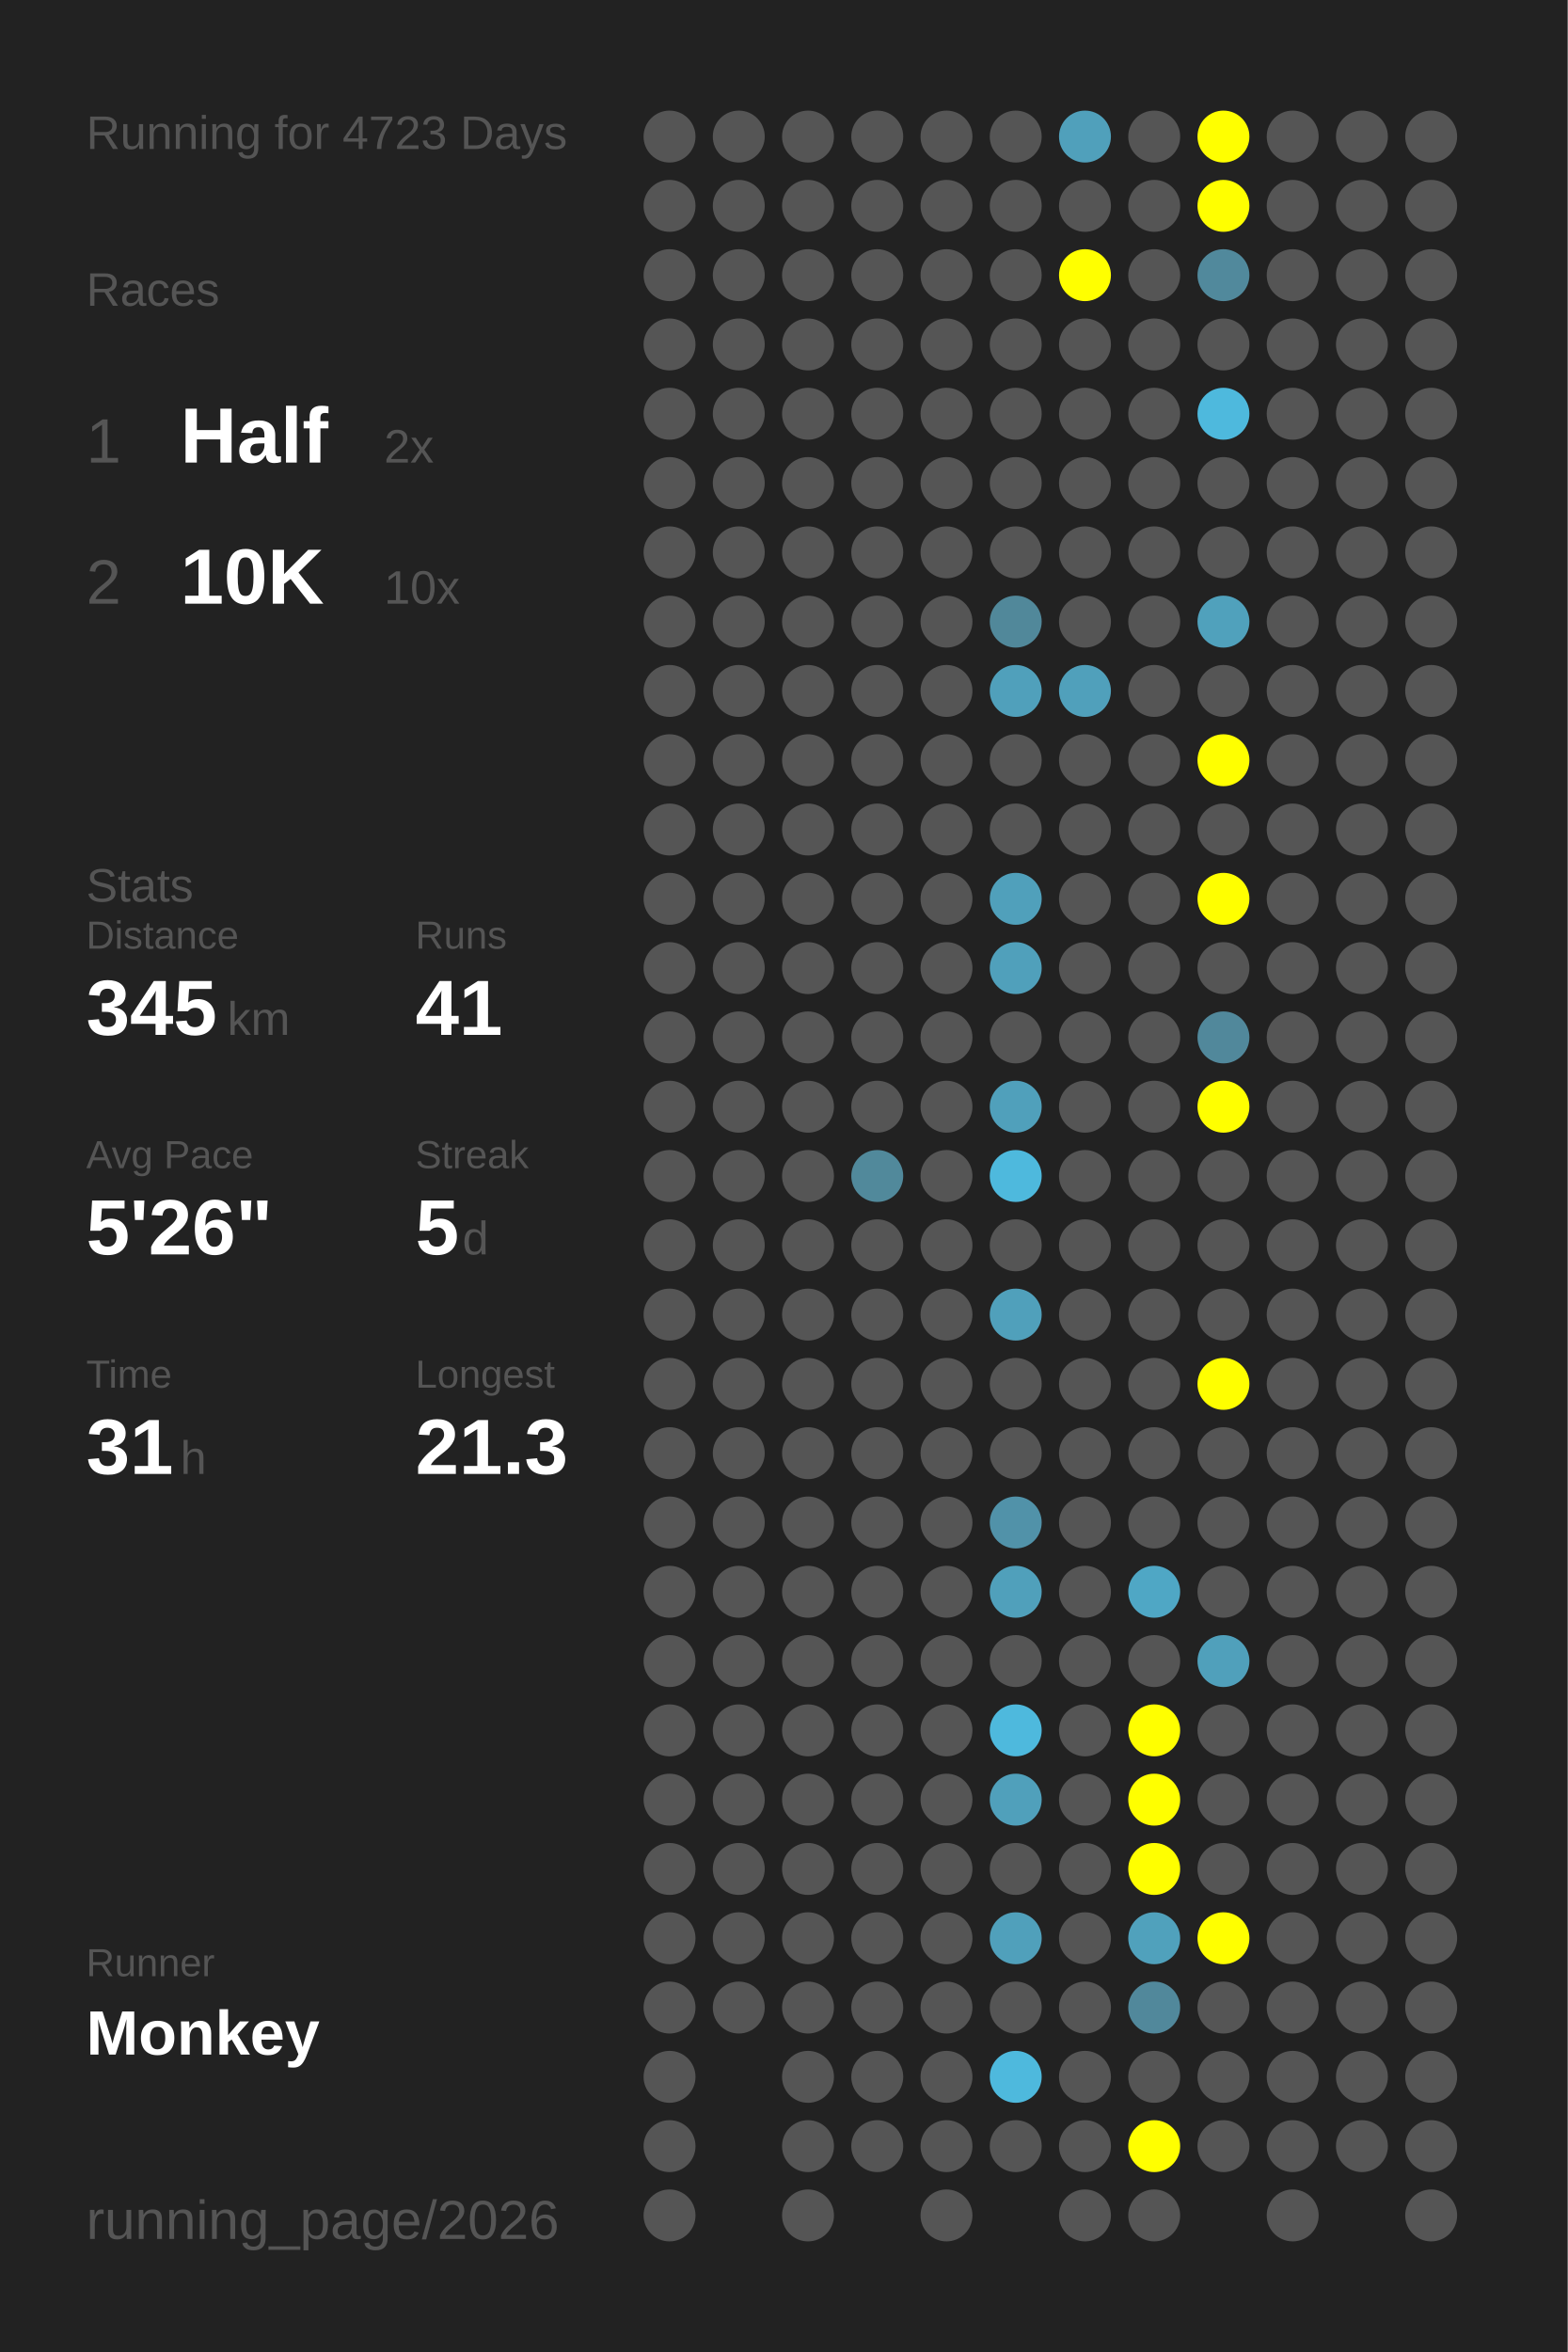
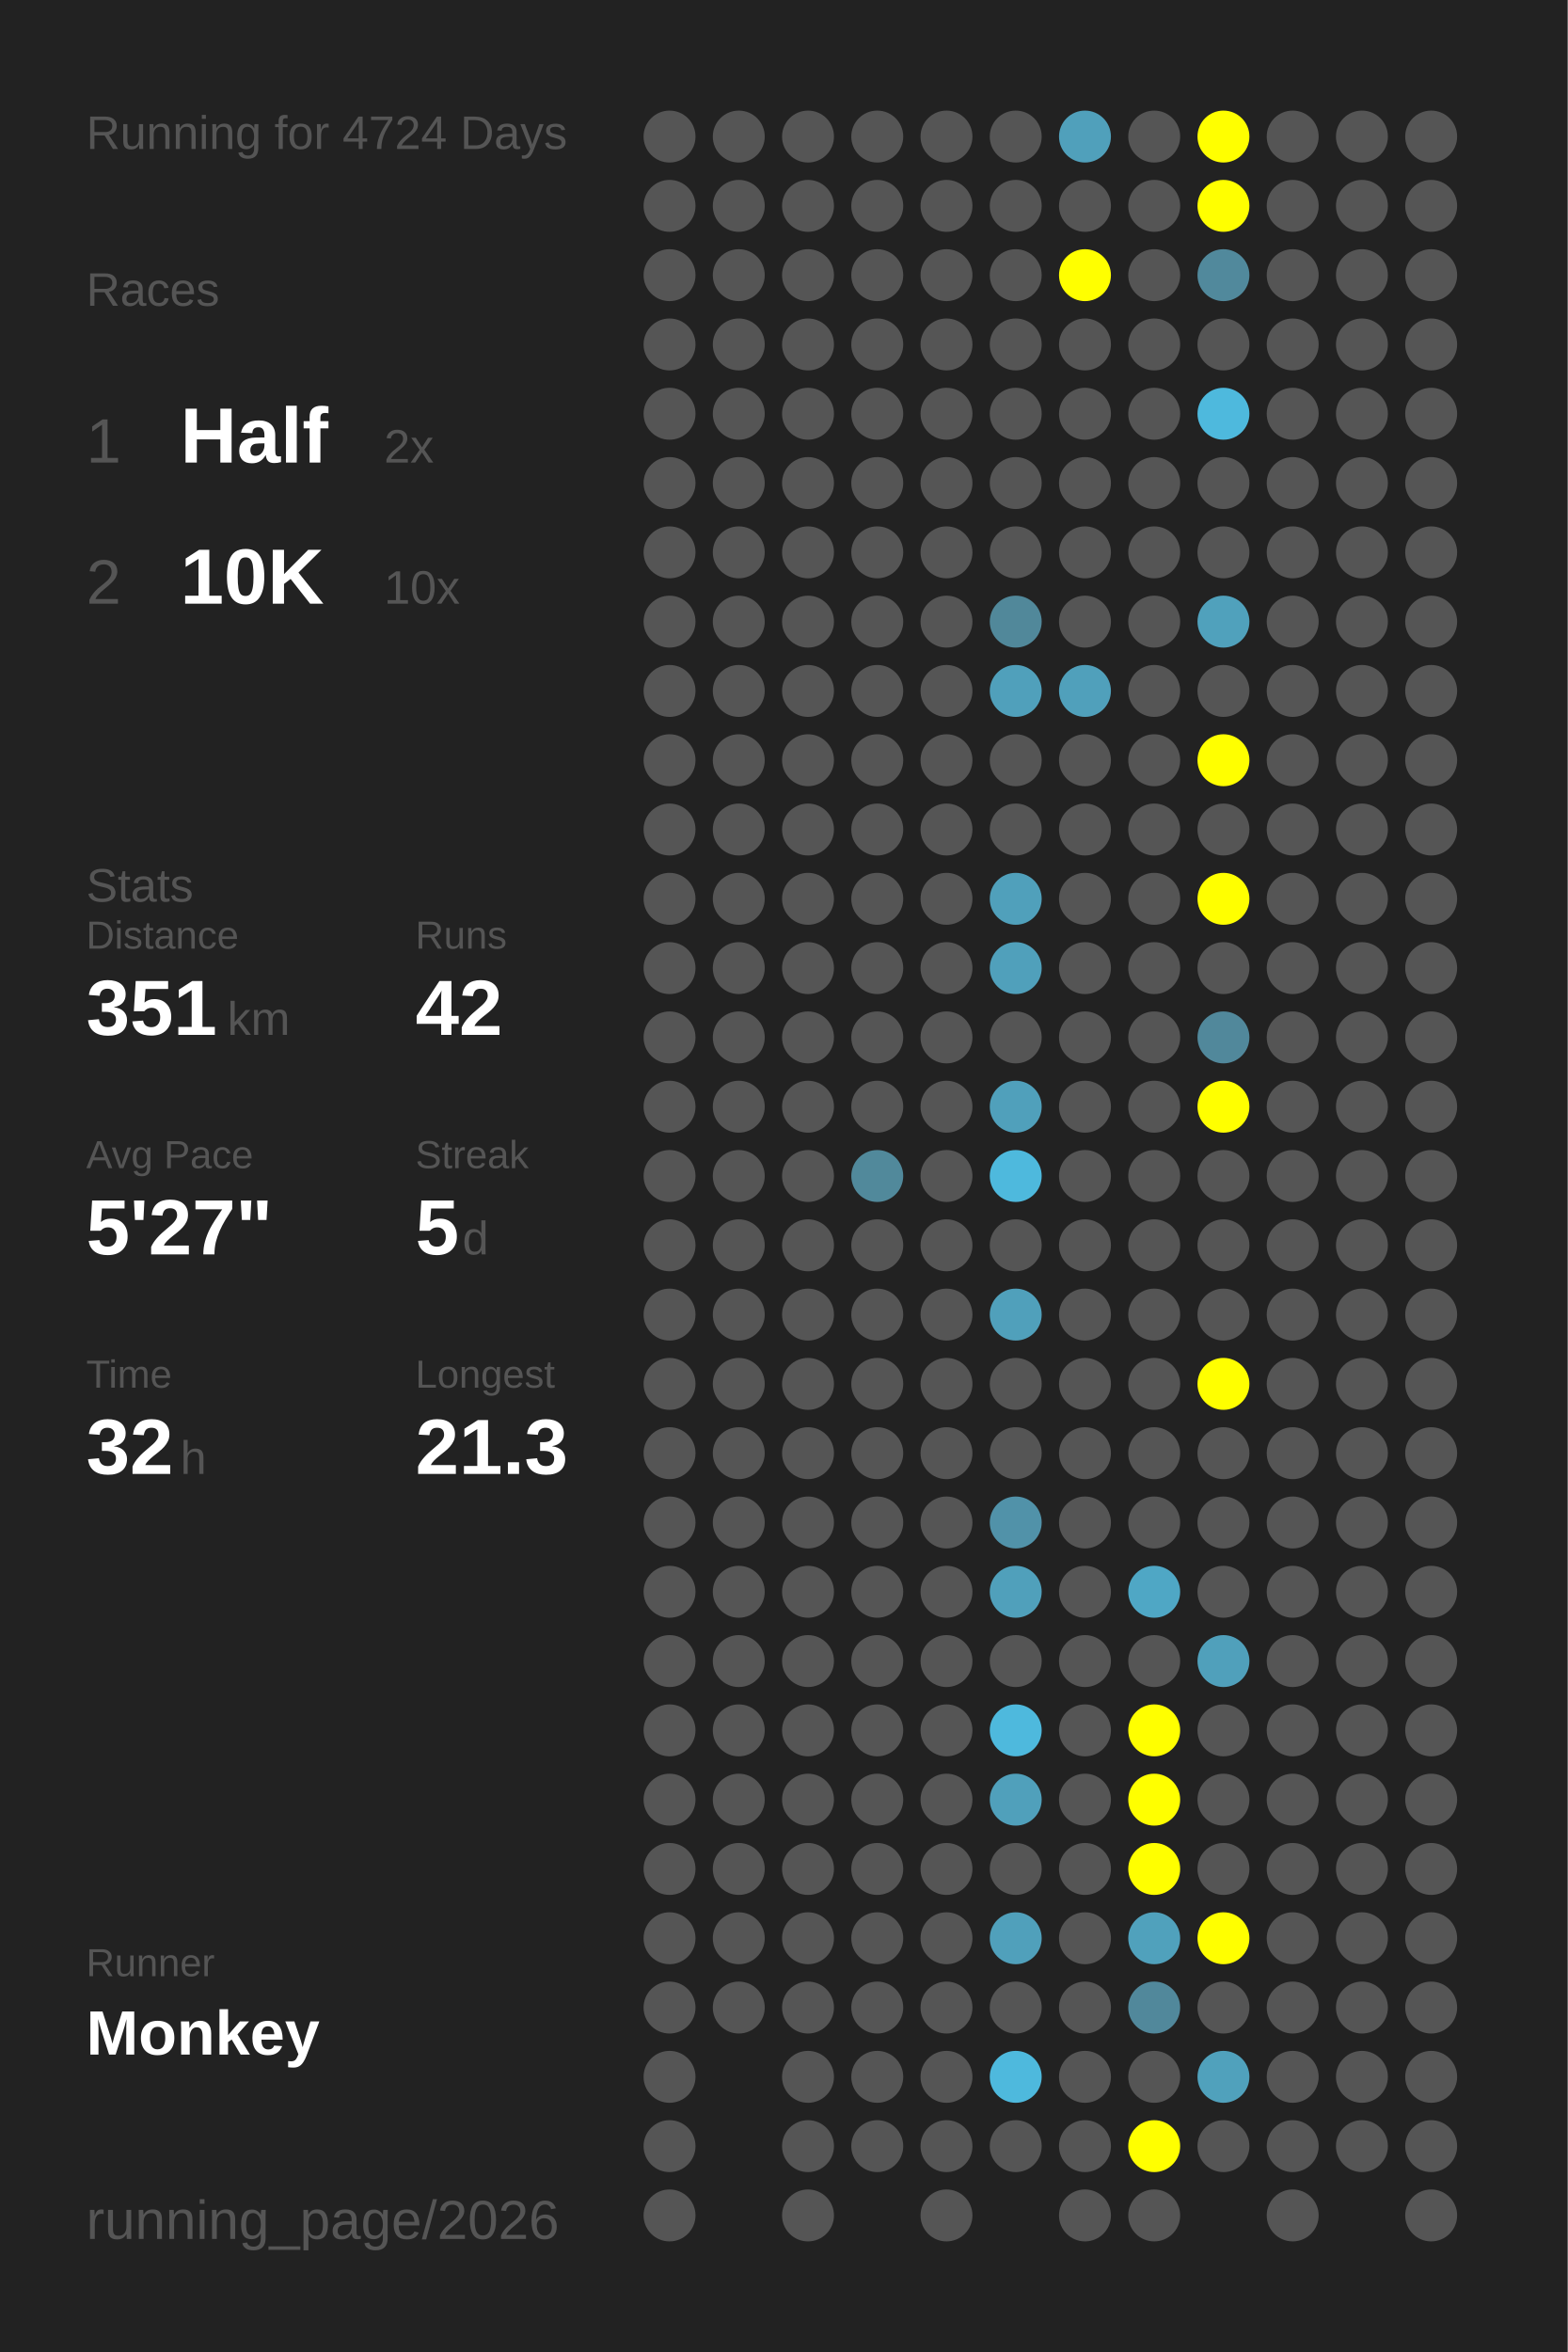
<svg xmlns="http://www.w3.org/2000/svg" baseProfile="full" height="300mm" version="1.1" viewBox="0,0,200,300" width="200mm">
  <defs />
  <rect fill="#222222" height="300" width="200" x="0" y="0" />
-   <text fill="#555555" style="font-size:6px; font-family:Arial;" x="11" y="19">Running for 4723 Days</text>
+   <text fill="#555555" style="font-size:6px; font-family:Arial;" x="11" y="19">Running for 4724 Days</text>
  <text fill="#555555" style="font-size:6px; font-family:Arial;" x="11" y="39">Races</text>
  <text fill="#555555" style="font-size:8px; font-family:Arial;" x="11" y="59">1</text>
  <text fill="#FFFFFF" style="font-size:10px; font-family:Arial; font-weight:bold;" x="23" y="59">Half</text>
  <text fill="#555555" style="font-size:6px; font-family:Arial;" x="49" y="59">2x</text>
  <text fill="#555555" style="font-size:8px; font-family:Arial;" x="11" y="77">2</text>
  <text fill="#FFFFFF" style="font-size:10px; font-family:Arial; font-weight:bold;" x="23" y="77">10K</text>
  <text fill="#555555" style="font-size:6px; font-family:Arial;" x="49" y="77">10x</text>
  <text fill="#555555" style="font-size:6px; font-family:Arial;" x="11" y="115">Stats</text>
  <text fill="#555555" style="font-size:5px; font-family:Arial;" x="11" y="121">Distance</text>
-   <text fill="#FFFFFF" style="font-size:10px; font-family:Arial; font-weight:bold;" x="11" y="132">345</text>
+   <text fill="#FFFFFF" style="font-size:10px; font-family:Arial; font-weight:bold;" x="11" y="132">351</text>
  <text fill="#555555" style="font-size:6px; font-family:Arial;" x="29" y="132">km</text>
  <text fill="#555555" style="font-size:5px; font-family:Arial;" x="53" y="121">Runs</text>
-   <text fill="#FFFFFF" style="font-size:10px; font-family:Arial; font-weight:bold;" x="53" y="132">41</text>
+   <text fill="#FFFFFF" style="font-size:10px; font-family:Arial; font-weight:bold;" x="53" y="132">42</text>
  <text fill="#555555" style="font-size:5px; font-family:Arial;" x="11" y="149">Avg Pace</text>
-   <text fill="#FFFFFF" style="font-size:10px; font-family:Arial; font-weight:bold;" x="11" y="160">5'26"</text>
+   <text fill="#FFFFFF" style="font-size:10px; font-family:Arial; font-weight:bold;" x="11" y="160">5'27"</text>
  <text fill="#555555" style="font-size:5px; font-family:Arial;" x="53" y="149">Streak</text>
  <text fill="#FFFFFF" style="font-size:10px; font-family:Arial; font-weight:bold;" x="53" y="160">5</text>
  <text fill="#555555" style="font-size:6px; font-family:Arial;" x="59" y="160">d</text>
  <text fill="#555555" style="font-size:5px; font-family:Arial;" x="11" y="177">Time</text>
-   <text fill="#FFFFFF" style="font-size:10px; font-family:Arial; font-weight:bold;" x="11" y="188">31</text>
+   <text fill="#FFFFFF" style="font-size:10px; font-family:Arial; font-weight:bold;" x="11" y="188">32</text>
  <text fill="#555555" style="font-size:6px; font-family:Arial;" x="23" y="188">h</text>
  <text fill="#555555" style="font-size:5px; font-family:Arial;" x="53" y="177">Longest</text>
  <text fill="#FFFFFF" style="font-size:10px; font-family:Arial; font-weight:bold;" x="53" y="188">21.3</text>
  <text fill="#555555" style="font-size:5px; font-family:Arial;" x="11" y="252.065">Runner</text>
  <text fill="#FFFFFF" style="font-size:8px; font-family:Arial; font-weight:bold;" x="11" y="262.065">Monkey</text>
  <text fill="#555555" style="font-size:7px; font-family:Arial;" x="11" y="285.581">running_page/2026</text>
  <circle cx="85.417" cy="17.419" fill="#555555" r="3.312" />
  <circle cx="85.417" cy="26.258" fill="#555555" r="3.312" />
  <circle cx="85.417" cy="35.097" fill="#555555" r="3.312" />
  <circle cx="85.417" cy="43.935" fill="#555555" r="3.312" />
  <circle cx="85.417" cy="52.774" fill="#555555" r="3.312" />
  <circle cx="85.417" cy="61.613" fill="#555555" r="3.312" />
  <circle cx="85.417" cy="70.452" fill="#555555" r="3.312" />
  <circle cx="85.417" cy="79.29" fill="#555555" r="3.312" />
  <circle cx="85.417" cy="88.129" fill="#555555" r="3.312" />
  <circle cx="85.417" cy="96.968" fill="#555555" r="3.312" />
  <circle cx="85.417" cy="105.806" fill="#555555" r="3.312" />
  <circle cx="85.417" cy="114.645" fill="#555555" r="3.312" />
  <circle cx="85.417" cy="123.484" fill="#555555" r="3.312" />
  <circle cx="85.417" cy="132.323" fill="#555555" r="3.312" />
  <circle cx="85.417" cy="141.161" fill="#555555" r="3.312" />
  <circle cx="85.417" cy="150" fill="#555555" r="3.312" />
  <circle cx="85.417" cy="158.839" fill="#555555" r="3.312" />
  <circle cx="85.417" cy="167.677" fill="#555555" r="3.312" />
  <circle cx="85.417" cy="176.516" fill="#555555" r="3.312" />
  <circle cx="85.417" cy="185.355" fill="#555555" r="3.312" />
  <circle cx="85.417" cy="194.194" fill="#555555" r="3.312" />
  <circle cx="85.417" cy="203.032" fill="#555555" r="3.312" />
  <circle cx="85.417" cy="211.871" fill="#555555" r="3.312" />
  <circle cx="85.417" cy="220.71" fill="#555555" r="3.312" />
  <circle cx="85.417" cy="229.548" fill="#555555" r="3.312" />
  <circle cx="85.417" cy="238.387" fill="#555555" r="3.312" />
  <circle cx="85.417" cy="247.226" fill="#555555" r="3.312" />
  <circle cx="85.417" cy="256.065" fill="#555555" r="3.312" />
  <circle cx="85.417" cy="264.903" fill="#555555" r="3.312" />
  <circle cx="85.417" cy="273.742" fill="#555555" r="3.312" />
  <circle cx="85.417" cy="282.581" fill="#555555" r="3.312" />
  <circle cx="94.25" cy="17.419" fill="#555555" r="3.312" />
  <circle cx="94.25" cy="26.258" fill="#555555" r="3.312" />
  <circle cx="94.25" cy="35.097" fill="#555555" r="3.312" />
  <circle cx="94.25" cy="43.935" fill="#555555" r="3.312" />
  <circle cx="94.25" cy="52.774" fill="#555555" r="3.312" />
  <circle cx="94.25" cy="61.613" fill="#555555" r="3.312" />
  <circle cx="94.25" cy="70.452" fill="#555555" r="3.312" />
  <circle cx="94.25" cy="79.29" fill="#555555" r="3.312" />
  <circle cx="94.25" cy="88.129" fill="#555555" r="3.312" />
  <circle cx="94.25" cy="96.968" fill="#555555" r="3.312" />
  <circle cx="94.25" cy="105.806" fill="#555555" r="3.312" />
  <circle cx="94.25" cy="114.645" fill="#555555" r="3.312" />
  <circle cx="94.25" cy="123.484" fill="#555555" r="3.312" />
  <circle cx="94.25" cy="132.323" fill="#555555" r="3.312" />
  <circle cx="94.25" cy="141.161" fill="#555555" r="3.312" />
  <circle cx="94.25" cy="150" fill="#555555" r="3.312" />
  <circle cx="94.25" cy="158.839" fill="#555555" r="3.312" />
  <circle cx="94.25" cy="167.677" fill="#555555" r="3.312" />
  <circle cx="94.25" cy="176.516" fill="#555555" r="3.312" />
  <circle cx="94.25" cy="185.355" fill="#555555" r="3.312" />
  <circle cx="94.25" cy="194.194" fill="#555555" r="3.312" />
  <circle cx="94.25" cy="203.032" fill="#555555" r="3.312" />
  <circle cx="94.25" cy="211.871" fill="#555555" r="3.312" />
  <circle cx="94.25" cy="220.71" fill="#555555" r="3.312" />
  <circle cx="94.25" cy="229.548" fill="#555555" r="3.312" />
  <circle cx="94.25" cy="238.387" fill="#555555" r="3.312" />
  <circle cx="94.25" cy="247.226" fill="#555555" r="3.312" />
  <circle cx="94.25" cy="256.065" fill="#555555" r="3.312" />
  <circle cx="103.083" cy="17.419" fill="#555555" r="3.312" />
  <circle cx="103.083" cy="26.258" fill="#555555" r="3.312" />
  <circle cx="103.083" cy="35.097" fill="#555555" r="3.312" />
  <circle cx="103.083" cy="43.935" fill="#555555" r="3.312" />
  <circle cx="103.083" cy="52.774" fill="#555555" r="3.312" />
  <circle cx="103.083" cy="61.613" fill="#555555" r="3.312" />
  <circle cx="103.083" cy="70.452" fill="#555555" r="3.312" />
  <circle cx="103.083" cy="79.29" fill="#555555" r="3.312" />
  <circle cx="103.083" cy="88.129" fill="#555555" r="3.312" />
  <circle cx="103.083" cy="96.968" fill="#555555" r="3.312" />
  <circle cx="103.083" cy="105.806" fill="#555555" r="3.312" />
  <circle cx="103.083" cy="114.645" fill="#555555" r="3.312" />
  <circle cx="103.083" cy="123.484" fill="#555555" r="3.312" />
  <circle cx="103.083" cy="132.323" fill="#555555" r="3.312" />
  <circle cx="103.083" cy="141.161" fill="#555555" r="3.312" />
  <circle cx="103.083" cy="150" fill="#555555" r="3.312" />
  <circle cx="103.083" cy="158.839" fill="#555555" r="3.312" />
  <circle cx="103.083" cy="167.677" fill="#555555" r="3.312" />
  <circle cx="103.083" cy="176.516" fill="#555555" r="3.312" />
  <circle cx="103.083" cy="185.355" fill="#555555" r="3.312" />
  <circle cx="103.083" cy="194.194" fill="#555555" r="3.312" />
  <circle cx="103.083" cy="203.032" fill="#555555" r="3.312" />
  <circle cx="103.083" cy="211.871" fill="#555555" r="3.312" />
  <circle cx="103.083" cy="220.71" fill="#555555" r="3.312" />
  <circle cx="103.083" cy="229.548" fill="#555555" r="3.312" />
  <circle cx="103.083" cy="238.387" fill="#555555" r="3.312" />
  <circle cx="103.083" cy="247.226" fill="#555555" r="3.312" />
  <circle cx="103.083" cy="256.065" fill="#555555" r="3.312" />
  <circle cx="103.083" cy="264.903" fill="#555555" r="3.312" />
  <circle cx="103.083" cy="273.742" fill="#555555" r="3.312" />
  <circle cx="103.083" cy="282.581" fill="#555555" r="3.312" />
  <circle cx="111.917" cy="17.419" fill="#555555" r="3.312" />
  <circle cx="111.917" cy="26.258" fill="#555555" r="3.312" />
  <circle cx="111.917" cy="35.097" fill="#555555" r="3.312" />
  <circle cx="111.917" cy="43.935" fill="#555555" r="3.312" />
  <circle cx="111.917" cy="52.774" fill="#555555" r="3.312" />
  <circle cx="111.917" cy="61.613" fill="#555555" r="3.312" />
  <circle cx="111.917" cy="70.452" fill="#555555" r="3.312" />
  <circle cx="111.917" cy="79.29" fill="#555555" r="3.312" />
  <circle cx="111.917" cy="88.129" fill="#555555" r="3.312" />
  <circle cx="111.917" cy="96.968" fill="#555555" r="3.312" />
  <circle cx="111.917" cy="105.806" fill="#555555" r="3.312" />
  <circle cx="111.917" cy="114.645" fill="#555555" r="3.312" />
  <circle cx="111.917" cy="123.484" fill="#555555" r="3.312" />
  <circle cx="111.917" cy="132.323" fill="#555555" r="3.312" />
  <circle cx="111.917" cy="141.161" fill="#555555" r="3.312" />
  <circle cx="111.917" cy="150" fill="#51899b" r="3.312" />
  <circle cx="111.917" cy="158.839" fill="#555555" r="3.312" />
  <circle cx="111.917" cy="167.677" fill="#555555" r="3.312" />
  <circle cx="111.917" cy="176.516" fill="#555555" r="3.312" />
  <circle cx="111.917" cy="185.355" fill="#555555" r="3.312" />
  <circle cx="111.917" cy="194.194" fill="#555555" r="3.312" />
  <circle cx="111.917" cy="203.032" fill="#555555" r="3.312" />
  <circle cx="111.917" cy="211.871" fill="#555555" r="3.312" />
  <circle cx="111.917" cy="220.71" fill="#555555" r="3.312" />
  <circle cx="111.917" cy="229.548" fill="#555555" r="3.312" />
  <circle cx="111.917" cy="238.387" fill="#555555" r="3.312" />
  <circle cx="111.917" cy="247.226" fill="#555555" r="3.312" />
  <circle cx="111.917" cy="256.065" fill="#555555" r="3.312" />
  <circle cx="111.917" cy="264.903" fill="#555555" r="3.312" />
  <circle cx="111.917" cy="273.742" fill="#555555" r="3.312" />
  <circle cx="120.75" cy="17.419" fill="#555555" r="3.312" />
  <circle cx="120.75" cy="26.258" fill="#555555" r="3.312" />
  <circle cx="120.75" cy="35.097" fill="#555555" r="3.312" />
  <circle cx="120.75" cy="43.935" fill="#555555" r="3.312" />
  <circle cx="120.75" cy="52.774" fill="#555555" r="3.312" />
  <circle cx="120.75" cy="61.613" fill="#555555" r="3.312" />
  <circle cx="120.75" cy="70.452" fill="#555555" r="3.312" />
  <circle cx="120.75" cy="79.29" fill="#555555" r="3.312" />
  <circle cx="120.75" cy="88.129" fill="#555555" r="3.312" />
  <circle cx="120.75" cy="96.968" fill="#555555" r="3.312" />
  <circle cx="120.75" cy="105.806" fill="#555555" r="3.312" />
  <circle cx="120.75" cy="114.645" fill="#555555" r="3.312" />
  <circle cx="120.75" cy="123.484" fill="#555555" r="3.312" />
  <circle cx="120.75" cy="132.323" fill="#555555" r="3.312" />
  <circle cx="120.75" cy="141.161" fill="#555555" r="3.312" />
  <circle cx="120.75" cy="150" fill="#555555" r="3.312" />
  <circle cx="120.75" cy="158.839" fill="#555555" r="3.312" />
  <circle cx="120.75" cy="167.677" fill="#555555" r="3.312" />
  <circle cx="120.75" cy="176.516" fill="#555555" r="3.312" />
  <circle cx="120.75" cy="185.355" fill="#555555" r="3.312" />
  <circle cx="120.75" cy="194.194" fill="#555555" r="3.312" />
  <circle cx="120.75" cy="203.032" fill="#555555" r="3.312" />
  <circle cx="120.75" cy="211.871" fill="#555555" r="3.312" />
  <circle cx="120.75" cy="220.71" fill="#555555" r="3.312" />
  <circle cx="120.75" cy="229.548" fill="#555555" r="3.312" />
  <circle cx="120.75" cy="238.387" fill="#555555" r="3.312" />
  <circle cx="120.75" cy="247.226" fill="#555555" r="3.312" />
  <circle cx="120.75" cy="256.065" fill="#555555" r="3.312" />
  <circle cx="120.75" cy="264.903" fill="#555555" r="3.312" />
  <circle cx="120.75" cy="273.742" fill="#555555" r="3.312" />
  <circle cx="120.75" cy="282.581" fill="#555555" r="3.312" />
  <circle cx="129.583" cy="17.419" fill="#555555" r="3.312" />
  <circle cx="129.583" cy="26.258" fill="#555555" r="3.312" />
  <circle cx="129.583" cy="35.097" fill="#555555" r="3.312" />
  <circle cx="129.583" cy="43.935" fill="#555555" r="3.312" />
  <circle cx="129.583" cy="52.774" fill="#555555" r="3.312" />
  <circle cx="129.583" cy="61.613" fill="#555555" r="3.312" />
  <circle cx="129.583" cy="70.452" fill="#555555" r="3.312" />
  <circle cx="129.583" cy="79.29" fill="#51889a" r="3.312" />
  <circle cx="129.583" cy="88.129" fill="#50a0bb" r="3.312" />
  <circle cx="129.583" cy="96.968" fill="#555555" r="3.312" />
  <circle cx="129.583" cy="105.806" fill="#555555" r="3.312" />
  <circle cx="129.583" cy="114.645" fill="#50a0bb" r="3.312" />
  <circle cx="129.583" cy="123.484" fill="#50a0bb" r="3.312" />
  <circle cx="129.583" cy="132.323" fill="#555555" r="3.312" />
  <circle cx="129.583" cy="141.161" fill="#50a0bb" r="3.312" />
  <circle cx="129.583" cy="150" fill="#4eb9dd" r="3.312" />
  <circle cx="129.583" cy="158.839" fill="#555555" r="3.312" />
  <circle cx="129.583" cy="167.677" fill="#50a0bb" r="3.312" />
  <circle cx="129.583" cy="176.516" fill="#555555" r="3.312" />
  <circle cx="129.583" cy="185.355" fill="#555555" r="3.312" />
  <circle cx="129.583" cy="194.194" fill="#5192a9" r="3.312" />
  <circle cx="129.583" cy="203.032" fill="#50a0bb" r="3.312" />
  <circle cx="129.583" cy="211.871" fill="#555555" r="3.312" />
  <circle cx="129.583" cy="220.71" fill="#4eb9dd" r="3.312" />
  <circle cx="129.583" cy="229.548" fill="#50a0bb" r="3.312" />
  <circle cx="129.583" cy="238.387" fill="#555555" r="3.312" />
  <circle cx="129.583" cy="247.226" fill="#50a0bb" r="3.312" />
  <circle cx="129.583" cy="256.065" fill="#555555" r="3.312" />
  <circle cx="129.583" cy="264.903" fill="#4eb9dd" r="3.312" />
  <circle cx="129.583" cy="273.742" fill="#555555" r="3.312" />
  <circle cx="138.417" cy="17.419" fill="#50a0bb" r="3.312" />
  <circle cx="138.417" cy="26.258" fill="#555555" r="3.312" />
  <circle cx="138.417" cy="35.097" fill="#FFFF00" r="3.312" />
  <circle cx="138.417" cy="43.935" fill="#555555" r="3.312" />
  <circle cx="138.417" cy="52.774" fill="#555555" r="3.312" />
  <circle cx="138.417" cy="61.613" fill="#555555" r="3.312" />
  <circle cx="138.417" cy="70.452" fill="#555555" r="3.312" />
  <circle cx="138.417" cy="79.29" fill="#555555" r="3.312" />
  <circle cx="138.417" cy="88.129" fill="#50a0bb" r="3.312" />
  <circle cx="138.417" cy="96.968" fill="#555555" r="3.312" />
  <circle cx="138.417" cy="105.806" fill="#555555" r="3.312" />
  <circle cx="138.417" cy="114.645" fill="#555555" r="3.312" />
  <circle cx="138.417" cy="123.484" fill="#555555" r="3.312" />
  <circle cx="138.417" cy="132.323" fill="#555555" r="3.312" />
  <circle cx="138.417" cy="141.161" fill="#555555" r="3.312" />
  <circle cx="138.417" cy="150" fill="#555555" r="3.312" />
  <circle cx="138.417" cy="158.839" fill="#555555" r="3.312" />
  <circle cx="138.417" cy="167.677" fill="#555555" r="3.312" />
  <circle cx="138.417" cy="176.516" fill="#555555" r="3.312" />
  <circle cx="138.417" cy="185.355" fill="#555555" r="3.312" />
  <circle cx="138.417" cy="194.194" fill="#555555" r="3.312" />
  <circle cx="138.417" cy="203.032" fill="#555555" r="3.312" />
  <circle cx="138.417" cy="211.871" fill="#555555" r="3.312" />
  <circle cx="138.417" cy="220.71" fill="#555555" r="3.312" />
  <circle cx="138.417" cy="229.548" fill="#555555" r="3.312" />
  <circle cx="138.417" cy="238.387" fill="#555555" r="3.312" />
  <circle cx="138.417" cy="247.226" fill="#555555" r="3.312" />
  <circle cx="138.417" cy="256.065" fill="#555555" r="3.312" />
  <circle cx="138.417" cy="264.903" fill="#555555" r="3.312" />
  <circle cx="138.417" cy="273.742" fill="#555555" r="3.312" />
  <circle cx="138.417" cy="282.581" fill="#555555" r="3.312" />
  <circle cx="147.25" cy="17.419" fill="#555555" r="3.312" />
  <circle cx="147.25" cy="26.258" fill="#555555" r="3.312" />
  <circle cx="147.25" cy="35.097" fill="#555555" r="3.312" />
  <circle cx="147.25" cy="43.935" fill="#555555" r="3.312" />
  <circle cx="147.25" cy="52.774" fill="#555555" r="3.312" />
  <circle cx="147.25" cy="61.613" fill="#555555" r="3.312" />
  <circle cx="147.25" cy="70.452" fill="#555555" r="3.312" />
  <circle cx="147.25" cy="79.29" fill="#555555" r="3.312" />
  <circle cx="147.25" cy="88.129" fill="#555555" r="3.312" />
  <circle cx="147.25" cy="96.968" fill="#555555" r="3.312" />
  <circle cx="147.25" cy="105.806" fill="#555555" r="3.312" />
  <circle cx="147.25" cy="114.645" fill="#555555" r="3.312" />
  <circle cx="147.25" cy="123.484" fill="#555555" r="3.312" />
  <circle cx="147.25" cy="132.323" fill="#555555" r="3.312" />
  <circle cx="147.25" cy="141.161" fill="#555555" r="3.312" />
  <circle cx="147.25" cy="150" fill="#555555" r="3.312" />
  <circle cx="147.25" cy="158.839" fill="#555555" r="3.312" />
  <circle cx="147.25" cy="167.677" fill="#555555" r="3.312" />
  <circle cx="147.25" cy="176.516" fill="#555555" r="3.312" />
  <circle cx="147.25" cy="185.355" fill="#555555" r="3.312" />
  <circle cx="147.25" cy="194.194" fill="#555555" r="3.312" />
  <circle cx="147.25" cy="203.032" fill="#4fa7c5" r="3.312" />
  <circle cx="147.25" cy="211.871" fill="#555555" r="3.312" />
  <circle cx="147.25" cy="220.71" fill="#FFFF00" r="3.312" />
  <circle cx="147.25" cy="229.548" fill="#FFFF00" r="3.312" />
  <circle cx="147.25" cy="238.387" fill="#FFFF00" r="3.312" />
  <circle cx="147.25" cy="247.226" fill="#50a1bc" r="3.312" />
  <circle cx="147.25" cy="256.065" fill="#51889b" r="3.312" />
  <circle cx="147.25" cy="264.903" fill="#555555" r="3.312" />
  <circle cx="147.25" cy="273.742" fill="#FFFF00" r="3.312" />
  <circle cx="147.25" cy="282.581" fill="#555555" r="3.312" />
  <circle cx="156.083" cy="17.419" fill="#FFFF00" r="3.312" />
  <circle cx="156.083" cy="26.258" fill="#FFFF00" r="3.312" />
  <circle cx="156.083" cy="35.097" fill="#51899c" r="3.312" />
  <circle cx="156.083" cy="43.935" fill="#555555" r="3.312" />
  <circle cx="156.083" cy="52.774" fill="#4eb9dd" r="3.312" />
  <circle cx="156.083" cy="61.613" fill="#555555" r="3.312" />
  <circle cx="156.083" cy="70.452" fill="#555555" r="3.312" />
  <circle cx="156.083" cy="79.29" fill="#50a1bc" r="3.312" />
  <circle cx="156.083" cy="88.129" fill="#555555" r="3.312" />
  <circle cx="156.083" cy="96.968" fill="#FFFF00" r="3.312" />
  <circle cx="156.083" cy="105.806" fill="#555555" r="3.312" />
  <circle cx="156.083" cy="114.645" fill="#FFFF00" r="3.312" />
  <circle cx="156.083" cy="123.484" fill="#555555" r="3.312" />
  <circle cx="156.083" cy="132.323" fill="#51889b" r="3.312" />
  <circle cx="156.083" cy="141.161" fill="#FFFF00" r="3.312" />
  <circle cx="156.083" cy="150" fill="#555555" r="3.312" />
  <circle cx="156.083" cy="158.839" fill="#555555" r="3.312" />
  <circle cx="156.083" cy="167.677" fill="#555555" r="3.312" />
  <circle cx="156.083" cy="176.516" fill="#FFFF00" r="3.312" />
  <circle cx="156.083" cy="185.355" fill="#555555" r="3.312" />
  <circle cx="156.083" cy="194.194" fill="#555555" r="3.312" />
  <circle cx="156.083" cy="203.032" fill="#555555" r="3.312" />
  <circle cx="156.083" cy="211.871" fill="#50a0bb" r="3.312" />
  <circle cx="156.083" cy="220.71" fill="#555555" r="3.312" />
  <circle cx="156.083" cy="229.548" fill="#555555" r="3.312" />
  <circle cx="156.083" cy="238.387" fill="#555555" r="3.312" />
  <circle cx="156.083" cy="247.226" fill="#FFFF00" r="3.312" />
  <circle cx="156.083" cy="256.065" fill="#555555" r="3.312" />
-   <circle cx="156.083" cy="264.903" fill="#555555" r="3.312" />
+   <circle cx="156.083" cy="264.903" fill="#50a1bc" r="3.312" />
  <circle cx="156.083" cy="273.742" fill="#555555" r="3.312" />
  <circle cx="164.917" cy="17.419" fill="#555555" r="3.312" />
  <circle cx="164.917" cy="26.258" fill="#555555" r="3.312" />
  <circle cx="164.917" cy="35.097" fill="#555555" r="3.312" />
  <circle cx="164.917" cy="43.935" fill="#555555" r="3.312" />
  <circle cx="164.917" cy="52.774" fill="#555555" r="3.312" />
  <circle cx="164.917" cy="61.613" fill="#555555" r="3.312" />
  <circle cx="164.917" cy="70.452" fill="#555555" r="3.312" />
  <circle cx="164.917" cy="79.29" fill="#555555" r="3.312" />
  <circle cx="164.917" cy="88.129" fill="#555555" r="3.312" />
  <circle cx="164.917" cy="96.968" fill="#555555" r="3.312" />
  <circle cx="164.917" cy="105.806" fill="#555555" r="3.312" />
  <circle cx="164.917" cy="114.645" fill="#555555" r="3.312" />
  <circle cx="164.917" cy="123.484" fill="#555555" r="3.312" />
  <circle cx="164.917" cy="132.323" fill="#555555" r="3.312" />
  <circle cx="164.917" cy="141.161" fill="#555555" r="3.312" />
  <circle cx="164.917" cy="150" fill="#555555" r="3.312" />
  <circle cx="164.917" cy="158.839" fill="#555555" r="3.312" />
  <circle cx="164.917" cy="167.677" fill="#555555" r="3.312" />
  <circle cx="164.917" cy="176.516" fill="#555555" r="3.312" />
  <circle cx="164.917" cy="185.355" fill="#555555" r="3.312" />
  <circle cx="164.917" cy="194.194" fill="#555555" r="3.312" />
  <circle cx="164.917" cy="203.032" fill="#555555" r="3.312" />
  <circle cx="164.917" cy="211.871" fill="#555555" r="3.312" />
  <circle cx="164.917" cy="220.71" fill="#555555" r="3.312" />
  <circle cx="164.917" cy="229.548" fill="#555555" r="3.312" />
  <circle cx="164.917" cy="238.387" fill="#555555" r="3.312" />
  <circle cx="164.917" cy="247.226" fill="#555555" r="3.312" />
  <circle cx="164.917" cy="256.065" fill="#555555" r="3.312" />
  <circle cx="164.917" cy="264.903" fill="#555555" r="3.312" />
  <circle cx="164.917" cy="273.742" fill="#555555" r="3.312" />
  <circle cx="164.917" cy="282.581" fill="#555555" r="3.312" />
  <circle cx="173.75" cy="17.419" fill="#555555" r="3.312" />
  <circle cx="173.75" cy="26.258" fill="#555555" r="3.312" />
  <circle cx="173.75" cy="35.097" fill="#555555" r="3.312" />
  <circle cx="173.75" cy="43.935" fill="#555555" r="3.312" />
  <circle cx="173.75" cy="52.774" fill="#555555" r="3.312" />
  <circle cx="173.75" cy="61.613" fill="#555555" r="3.312" />
  <circle cx="173.75" cy="70.452" fill="#555555" r="3.312" />
  <circle cx="173.75" cy="79.29" fill="#555555" r="3.312" />
  <circle cx="173.75" cy="88.129" fill="#555555" r="3.312" />
  <circle cx="173.75" cy="96.968" fill="#555555" r="3.312" />
  <circle cx="173.75" cy="105.806" fill="#555555" r="3.312" />
  <circle cx="173.75" cy="114.645" fill="#555555" r="3.312" />
  <circle cx="173.75" cy="123.484" fill="#555555" r="3.312" />
  <circle cx="173.75" cy="132.323" fill="#555555" r="3.312" />
  <circle cx="173.75" cy="141.161" fill="#555555" r="3.312" />
  <circle cx="173.75" cy="150" fill="#555555" r="3.312" />
  <circle cx="173.75" cy="158.839" fill="#555555" r="3.312" />
  <circle cx="173.75" cy="167.677" fill="#555555" r="3.312" />
  <circle cx="173.75" cy="176.516" fill="#555555" r="3.312" />
  <circle cx="173.75" cy="185.355" fill="#555555" r="3.312" />
  <circle cx="173.75" cy="194.194" fill="#555555" r="3.312" />
  <circle cx="173.75" cy="203.032" fill="#555555" r="3.312" />
  <circle cx="173.75" cy="211.871" fill="#555555" r="3.312" />
  <circle cx="173.75" cy="220.71" fill="#555555" r="3.312" />
  <circle cx="173.75" cy="229.548" fill="#555555" r="3.312" />
  <circle cx="173.75" cy="238.387" fill="#555555" r="3.312" />
  <circle cx="173.75" cy="247.226" fill="#555555" r="3.312" />
  <circle cx="173.75" cy="256.065" fill="#555555" r="3.312" />
  <circle cx="173.75" cy="264.903" fill="#555555" r="3.312" />
  <circle cx="173.75" cy="273.742" fill="#555555" r="3.312" />
  <circle cx="182.583" cy="17.419" fill="#555555" r="3.312" />
  <circle cx="182.583" cy="26.258" fill="#555555" r="3.312" />
  <circle cx="182.583" cy="35.097" fill="#555555" r="3.312" />
  <circle cx="182.583" cy="43.935" fill="#555555" r="3.312" />
  <circle cx="182.583" cy="52.774" fill="#555555" r="3.312" />
  <circle cx="182.583" cy="61.613" fill="#555555" r="3.312" />
  <circle cx="182.583" cy="70.452" fill="#555555" r="3.312" />
  <circle cx="182.583" cy="79.29" fill="#555555" r="3.312" />
  <circle cx="182.583" cy="88.129" fill="#555555" r="3.312" />
  <circle cx="182.583" cy="96.968" fill="#555555" r="3.312" />
  <circle cx="182.583" cy="105.806" fill="#555555" r="3.312" />
  <circle cx="182.583" cy="114.645" fill="#555555" r="3.312" />
  <circle cx="182.583" cy="123.484" fill="#555555" r="3.312" />
  <circle cx="182.583" cy="132.323" fill="#555555" r="3.312" />
  <circle cx="182.583" cy="141.161" fill="#555555" r="3.312" />
  <circle cx="182.583" cy="150" fill="#555555" r="3.312" />
  <circle cx="182.583" cy="158.839" fill="#555555" r="3.312" />
  <circle cx="182.583" cy="167.677" fill="#555555" r="3.312" />
  <circle cx="182.583" cy="176.516" fill="#555555" r="3.312" />
  <circle cx="182.583" cy="185.355" fill="#555555" r="3.312" />
  <circle cx="182.583" cy="194.194" fill="#555555" r="3.312" />
  <circle cx="182.583" cy="203.032" fill="#555555" r="3.312" />
  <circle cx="182.583" cy="211.871" fill="#555555" r="3.312" />
  <circle cx="182.583" cy="220.71" fill="#555555" r="3.312" />
  <circle cx="182.583" cy="229.548" fill="#555555" r="3.312" />
  <circle cx="182.583" cy="238.387" fill="#555555" r="3.312" />
  <circle cx="182.583" cy="247.226" fill="#555555" r="3.312" />
  <circle cx="182.583" cy="256.065" fill="#555555" r="3.312" />
  <circle cx="182.583" cy="264.903" fill="#555555" r="3.312" />
  <circle cx="182.583" cy="273.742" fill="#555555" r="3.312" />
  <circle cx="182.583" cy="282.581" fill="#555555" r="3.312" />
</svg>
